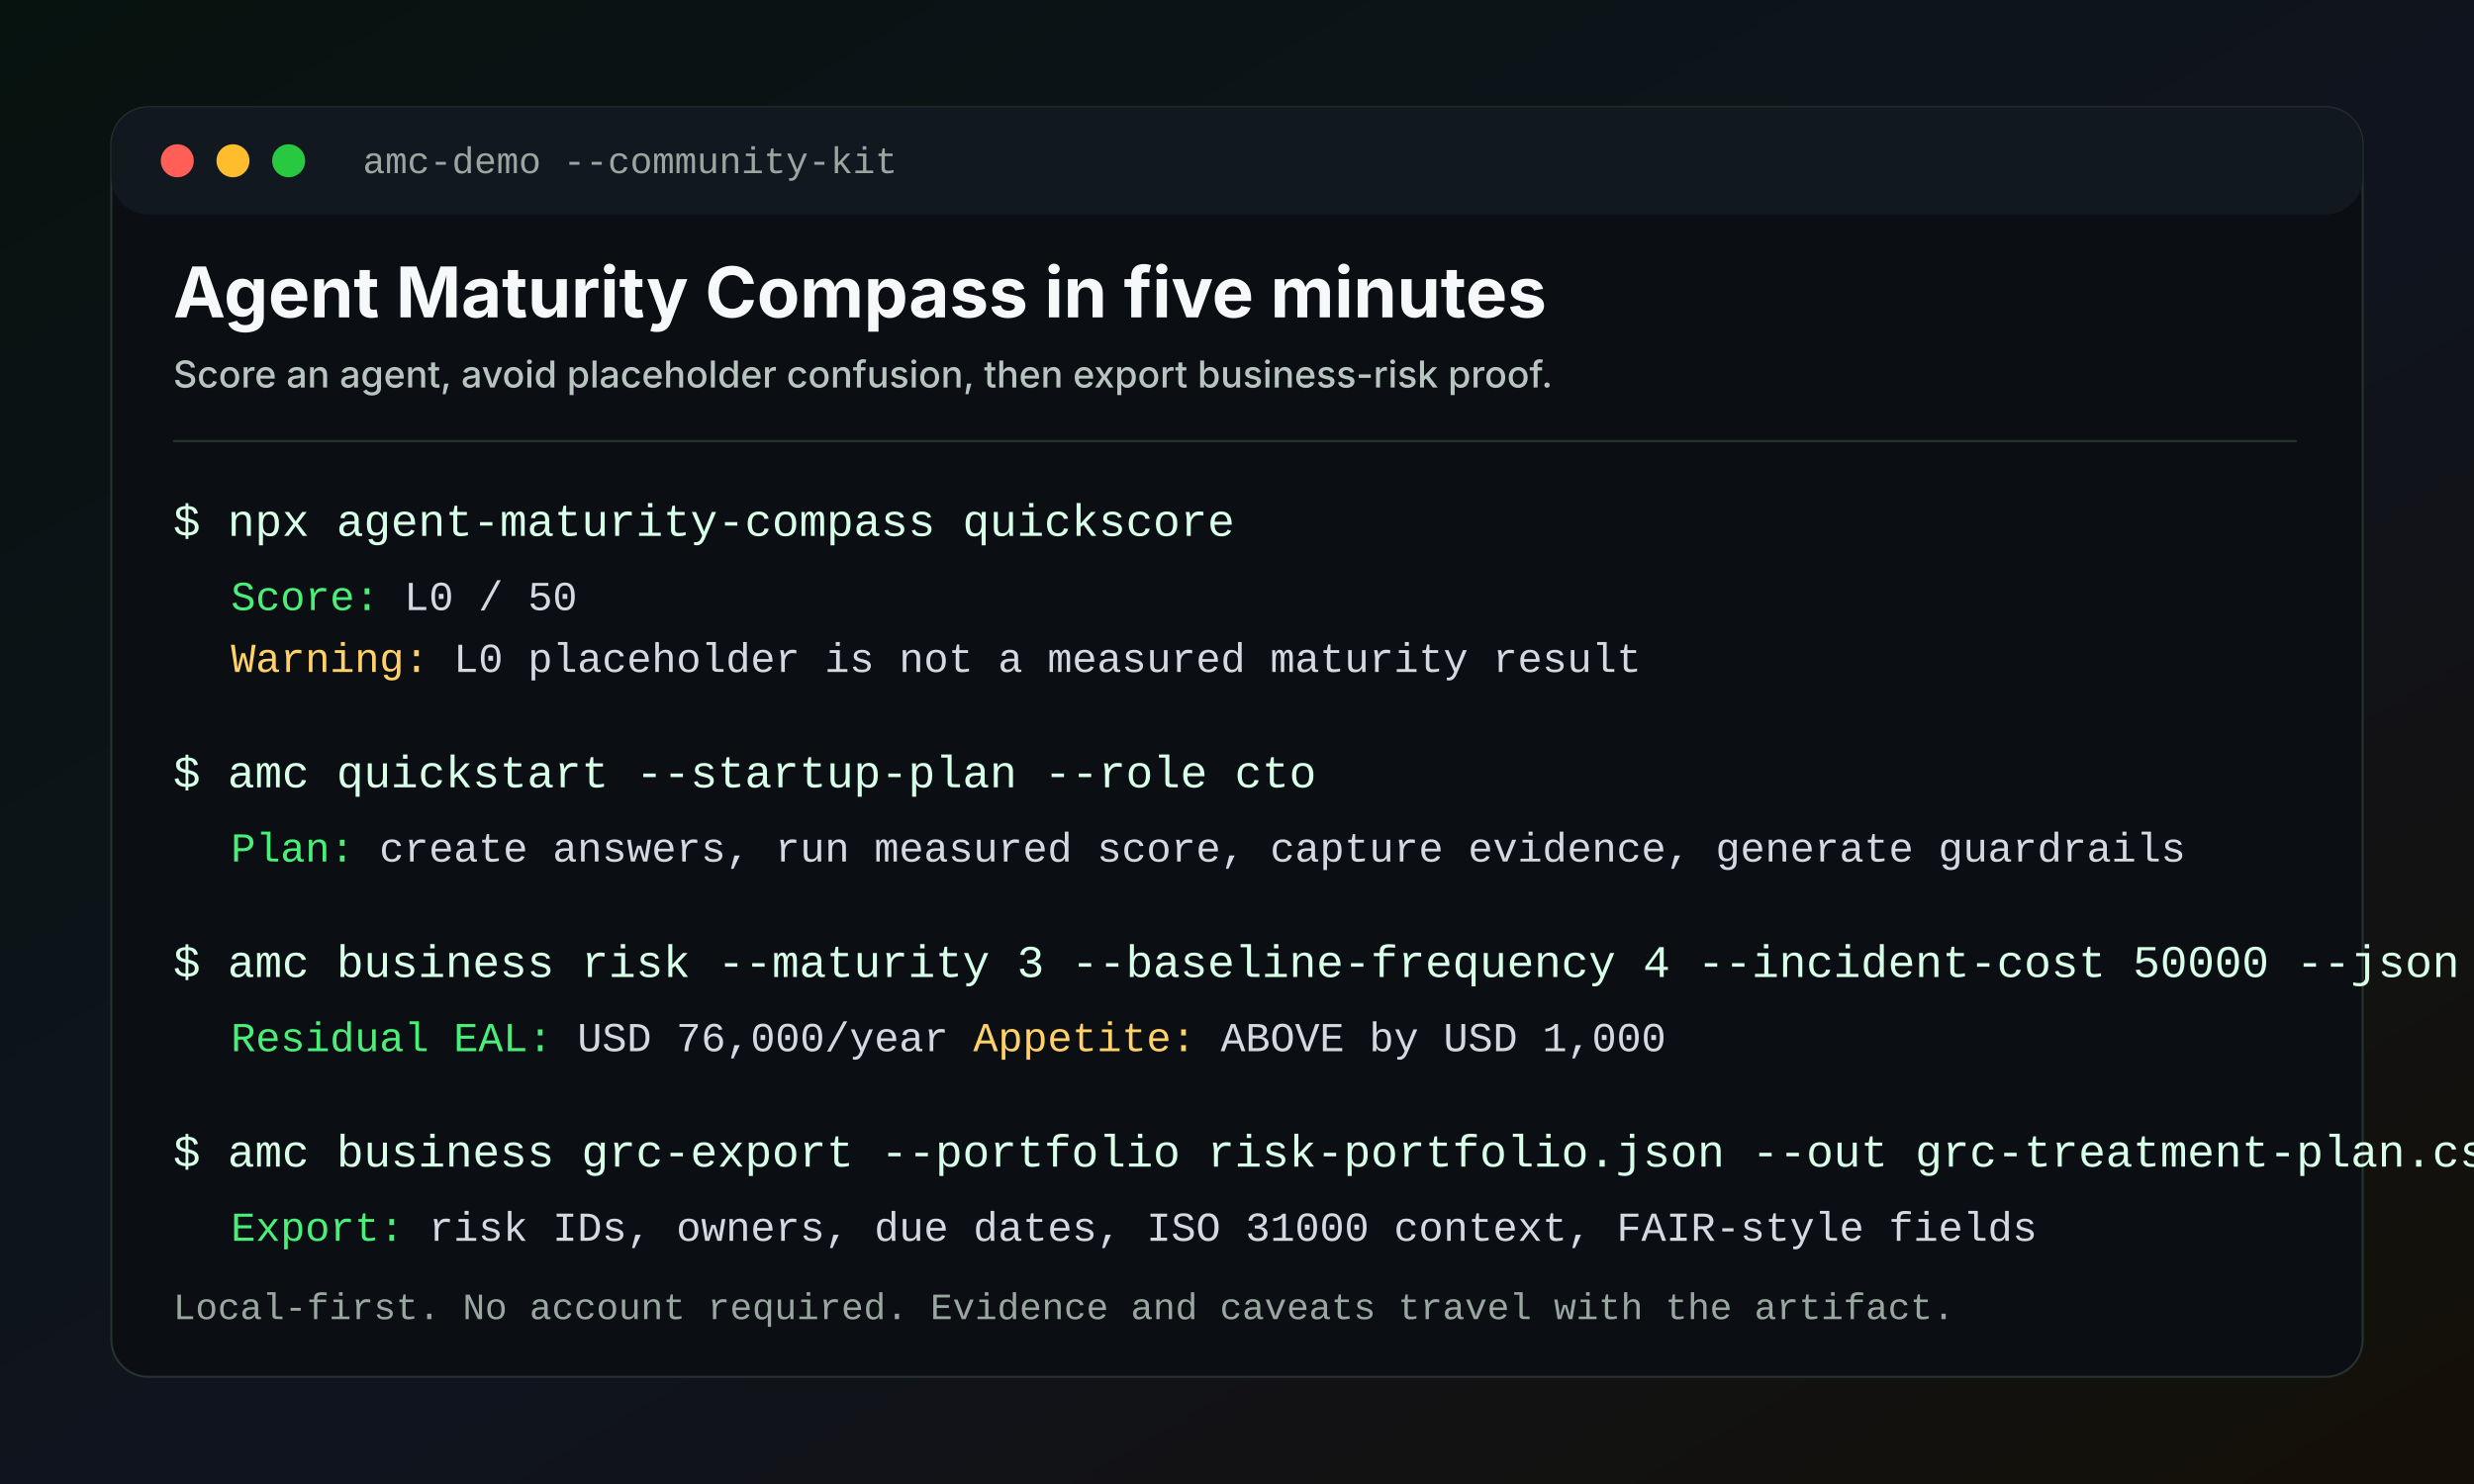
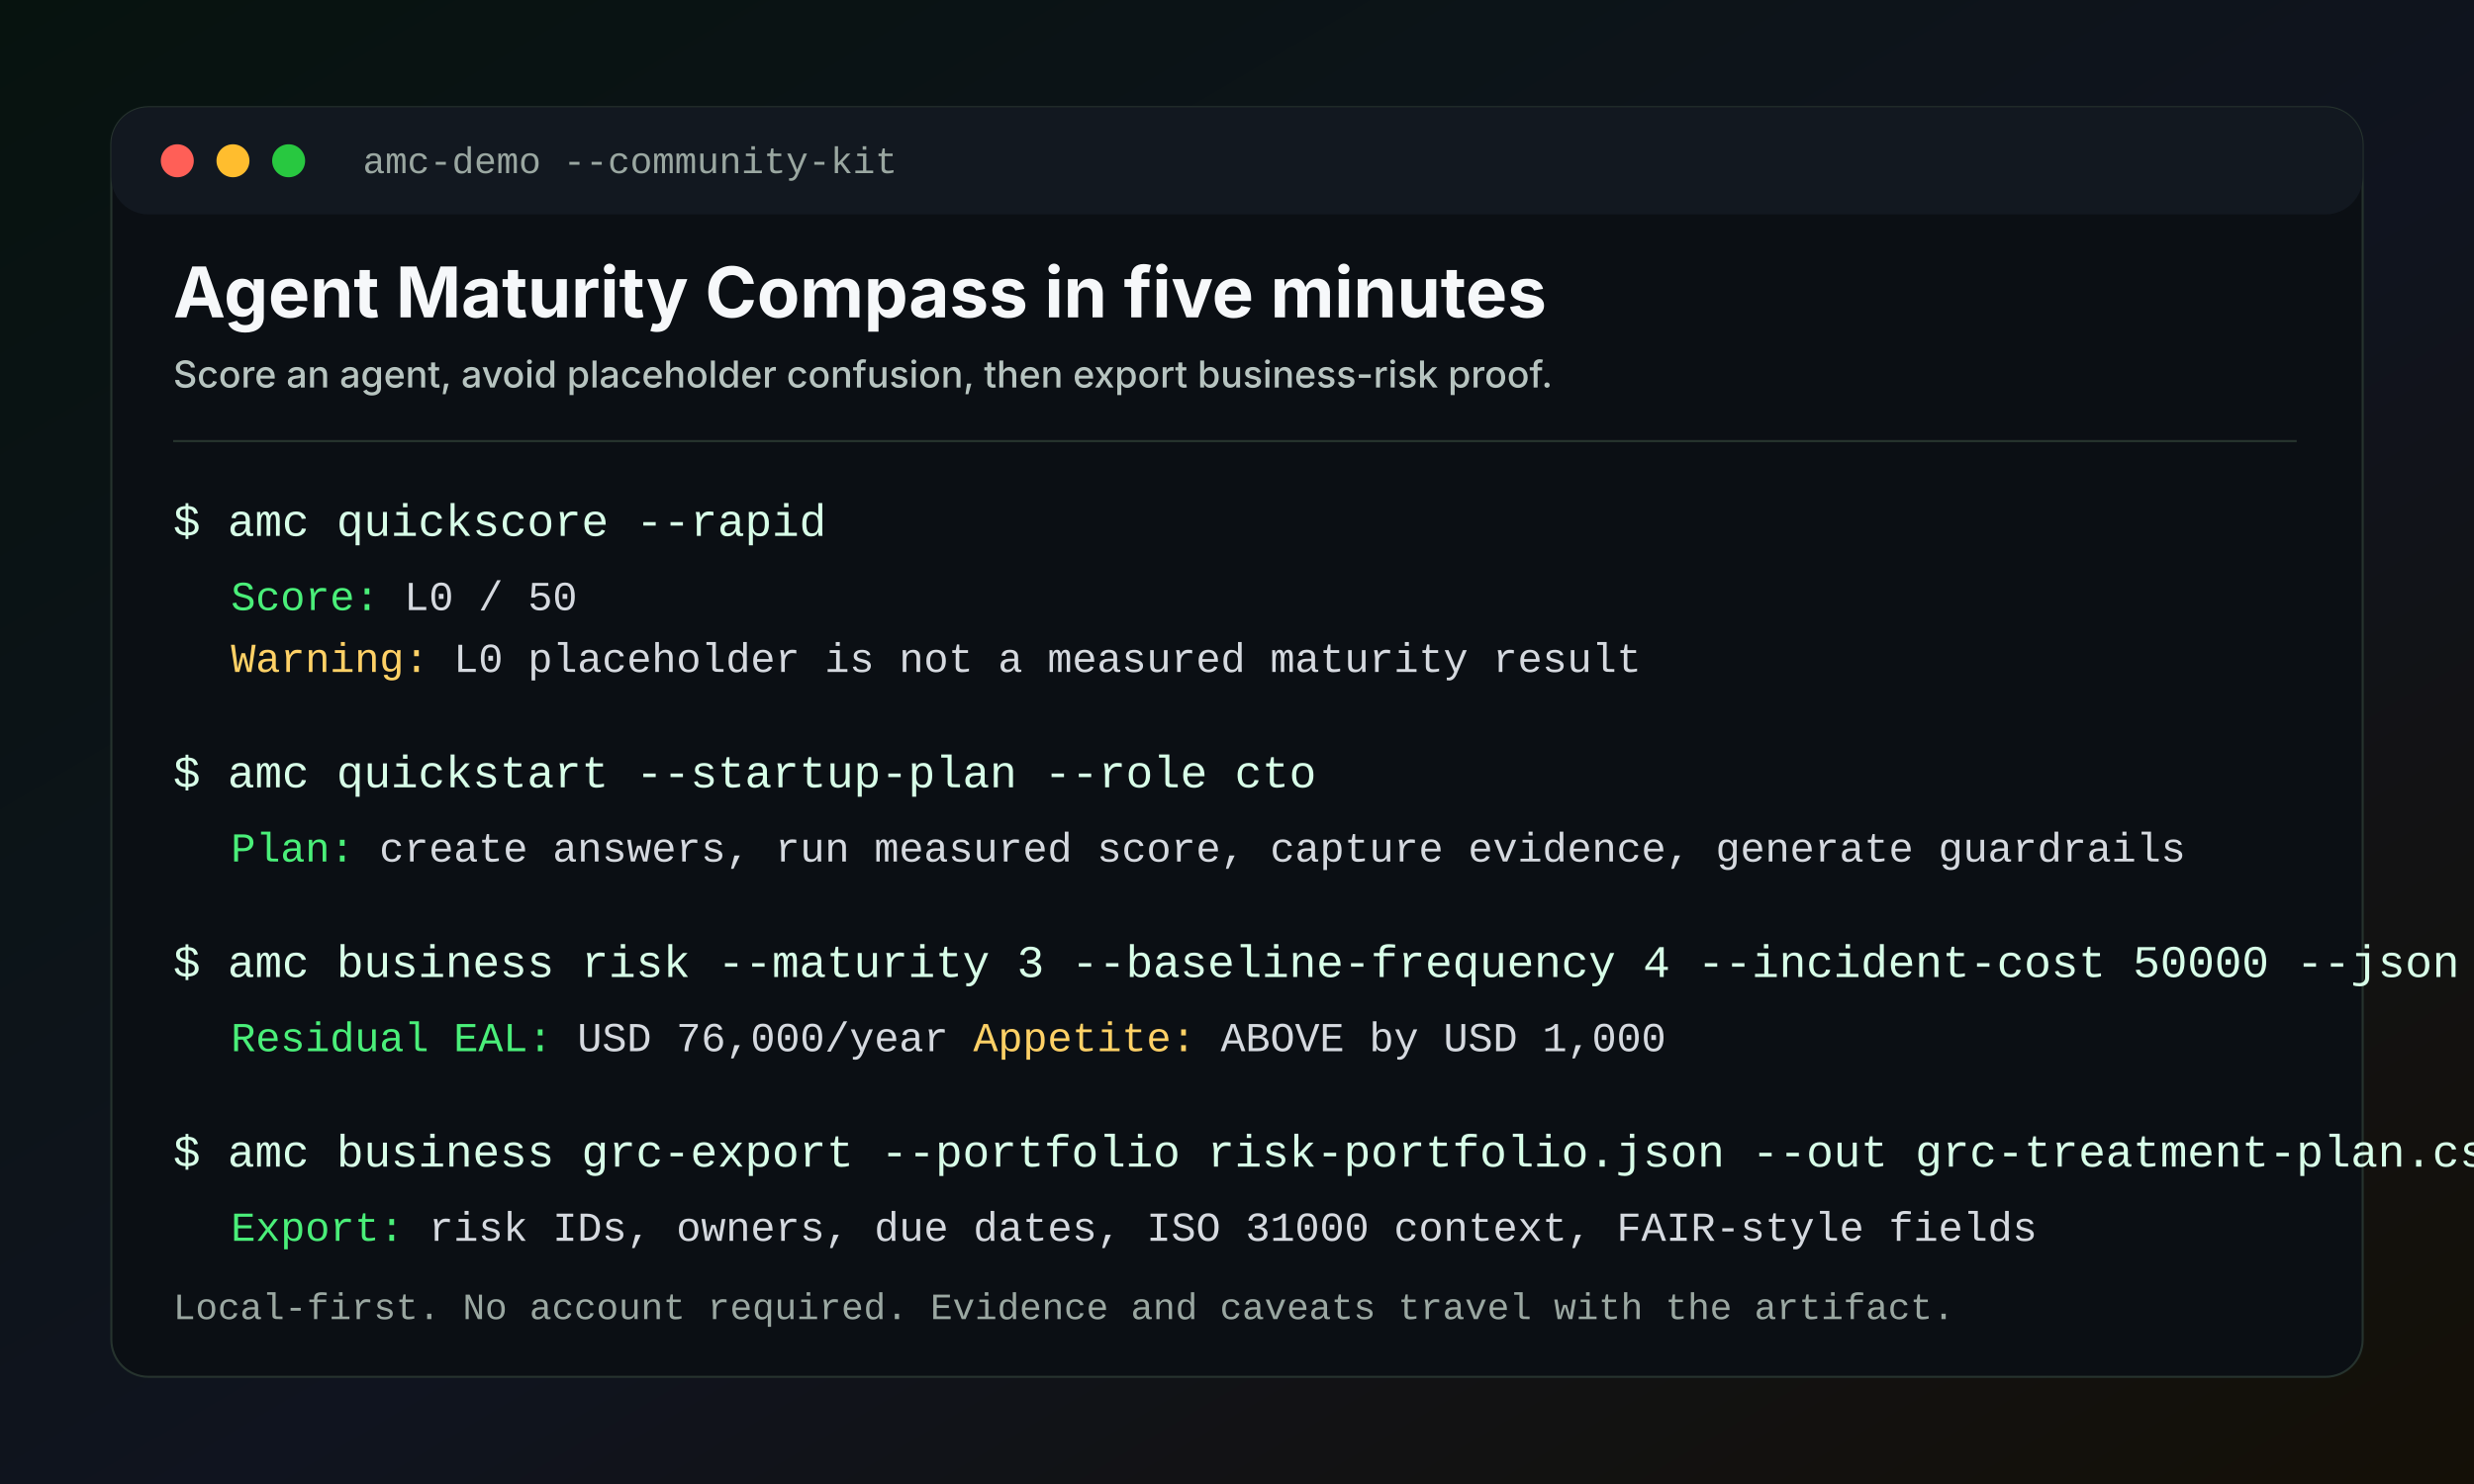
<svg xmlns="http://www.w3.org/2000/svg" width="1200" height="720" viewBox="0 0 1200 720" role="img" aria-labelledby="title desc">
  <defs>
    <linearGradient id="bg" x1="0" x2="1" y1="0" y2="1">
      <stop offset="0" stop-color="#07130f" />
      <stop offset="0.55" stop-color="#10141f" />
      <stop offset="1" stop-color="#141007" />
    </linearGradient>
    <style>
      .mono { font-family: ui-monospace, SFMono-Regular, Menlo, Consolas, "Liberation Mono", monospace; }
      .title { font: 700 34px ui-sans-serif, system-ui, -apple-system, BlinkMacSystemFont, "Segoe UI", sans-serif; fill: #f6f8fa; }
      .sub { font: 500 18px ui-sans-serif, system-ui, -apple-system, BlinkMacSystemFont, "Segoe UI", sans-serif; fill: #b7c4c0; }
      .cmd { font-size: 22px; fill: #d8ffe8; }
      .out { font-size: 20px; fill: #d5d9df; }
      .muted { font-size: 18px; fill: #9aa7a1; }
      .accent { fill: #4aef79; }
      .warn { fill: #ffd166; }
      .line { stroke: #28352f; stroke-width: 1; }
    </style>
  </defs>
  <rect width="1200" height="720" fill="url(#bg)" />
  <rect x="54" y="52" width="1092" height="616" rx="18" fill="#0b0f14" stroke="#26332e" />
  <rect x="54" y="52" width="1092" height="52" rx="18" fill="#121820" />
  <circle cx="86" cy="78" r="8" fill="#ff5f57" />
  <circle cx="113" cy="78" r="8" fill="#ffbd2e" />
  <circle cx="140" cy="78" r="8" fill="#28c840" />
  <text x="176" y="84" class="mono muted">amc-demo --community-kit</text>
  <text x="84" y="154" class="title">Agent Maturity Compass in five minutes</text>
  <text x="84" y="188" class="sub">Score an agent, avoid placeholder confusion, then export business-risk proof.</text>
  <line x1="84" y1="214" x2="1114" y2="214" class="line" />
-   <text x="84" y="260" class="mono cmd">$ npx agent-maturity-compass quickscore</text>
+   <text x="84" y="260" class="mono cmd">$ amc quickscore --rapid</text>
  <text x="112" y="296" class="mono out">
    <tspan class="accent">Score:</tspan> L0 / 50</text>
  <text x="112" y="326" class="mono out">
    <tspan class="warn">Warning:</tspan> L0 placeholder is not a measured maturity result</text>
  <text x="84" y="382" class="mono cmd">$ amc quickstart --startup-plan --role cto</text>
  <text x="112" y="418" class="mono out">
    <tspan class="accent">Plan:</tspan> create answers, run measured score, capture evidence, generate guardrails</text>
  <text x="84" y="474" class="mono cmd">$ amc business risk --maturity 3 --baseline-frequency 4 --incident-cost 50000 --json</text>
  <text x="112" y="510" class="mono out">
    <tspan class="accent">Residual EAL:</tspan> USD 76,000/year  <tspan class="warn">Appetite:</tspan> ABOVE by USD 1,000</text>
  <text x="84" y="566" class="mono cmd">$ amc business grc-export --portfolio risk-portfolio.json --out grc-treatment-plan.csv</text>
  <text x="112" y="602" class="mono out">
    <tspan class="accent">Export:</tspan> risk IDs, owners, due dates, ISO 31000 context, FAIR-style fields</text>
  <text x="84" y="640" class="mono muted">Local-first. No account required. Evidence and caveats travel with the artifact.</text>
</svg>
